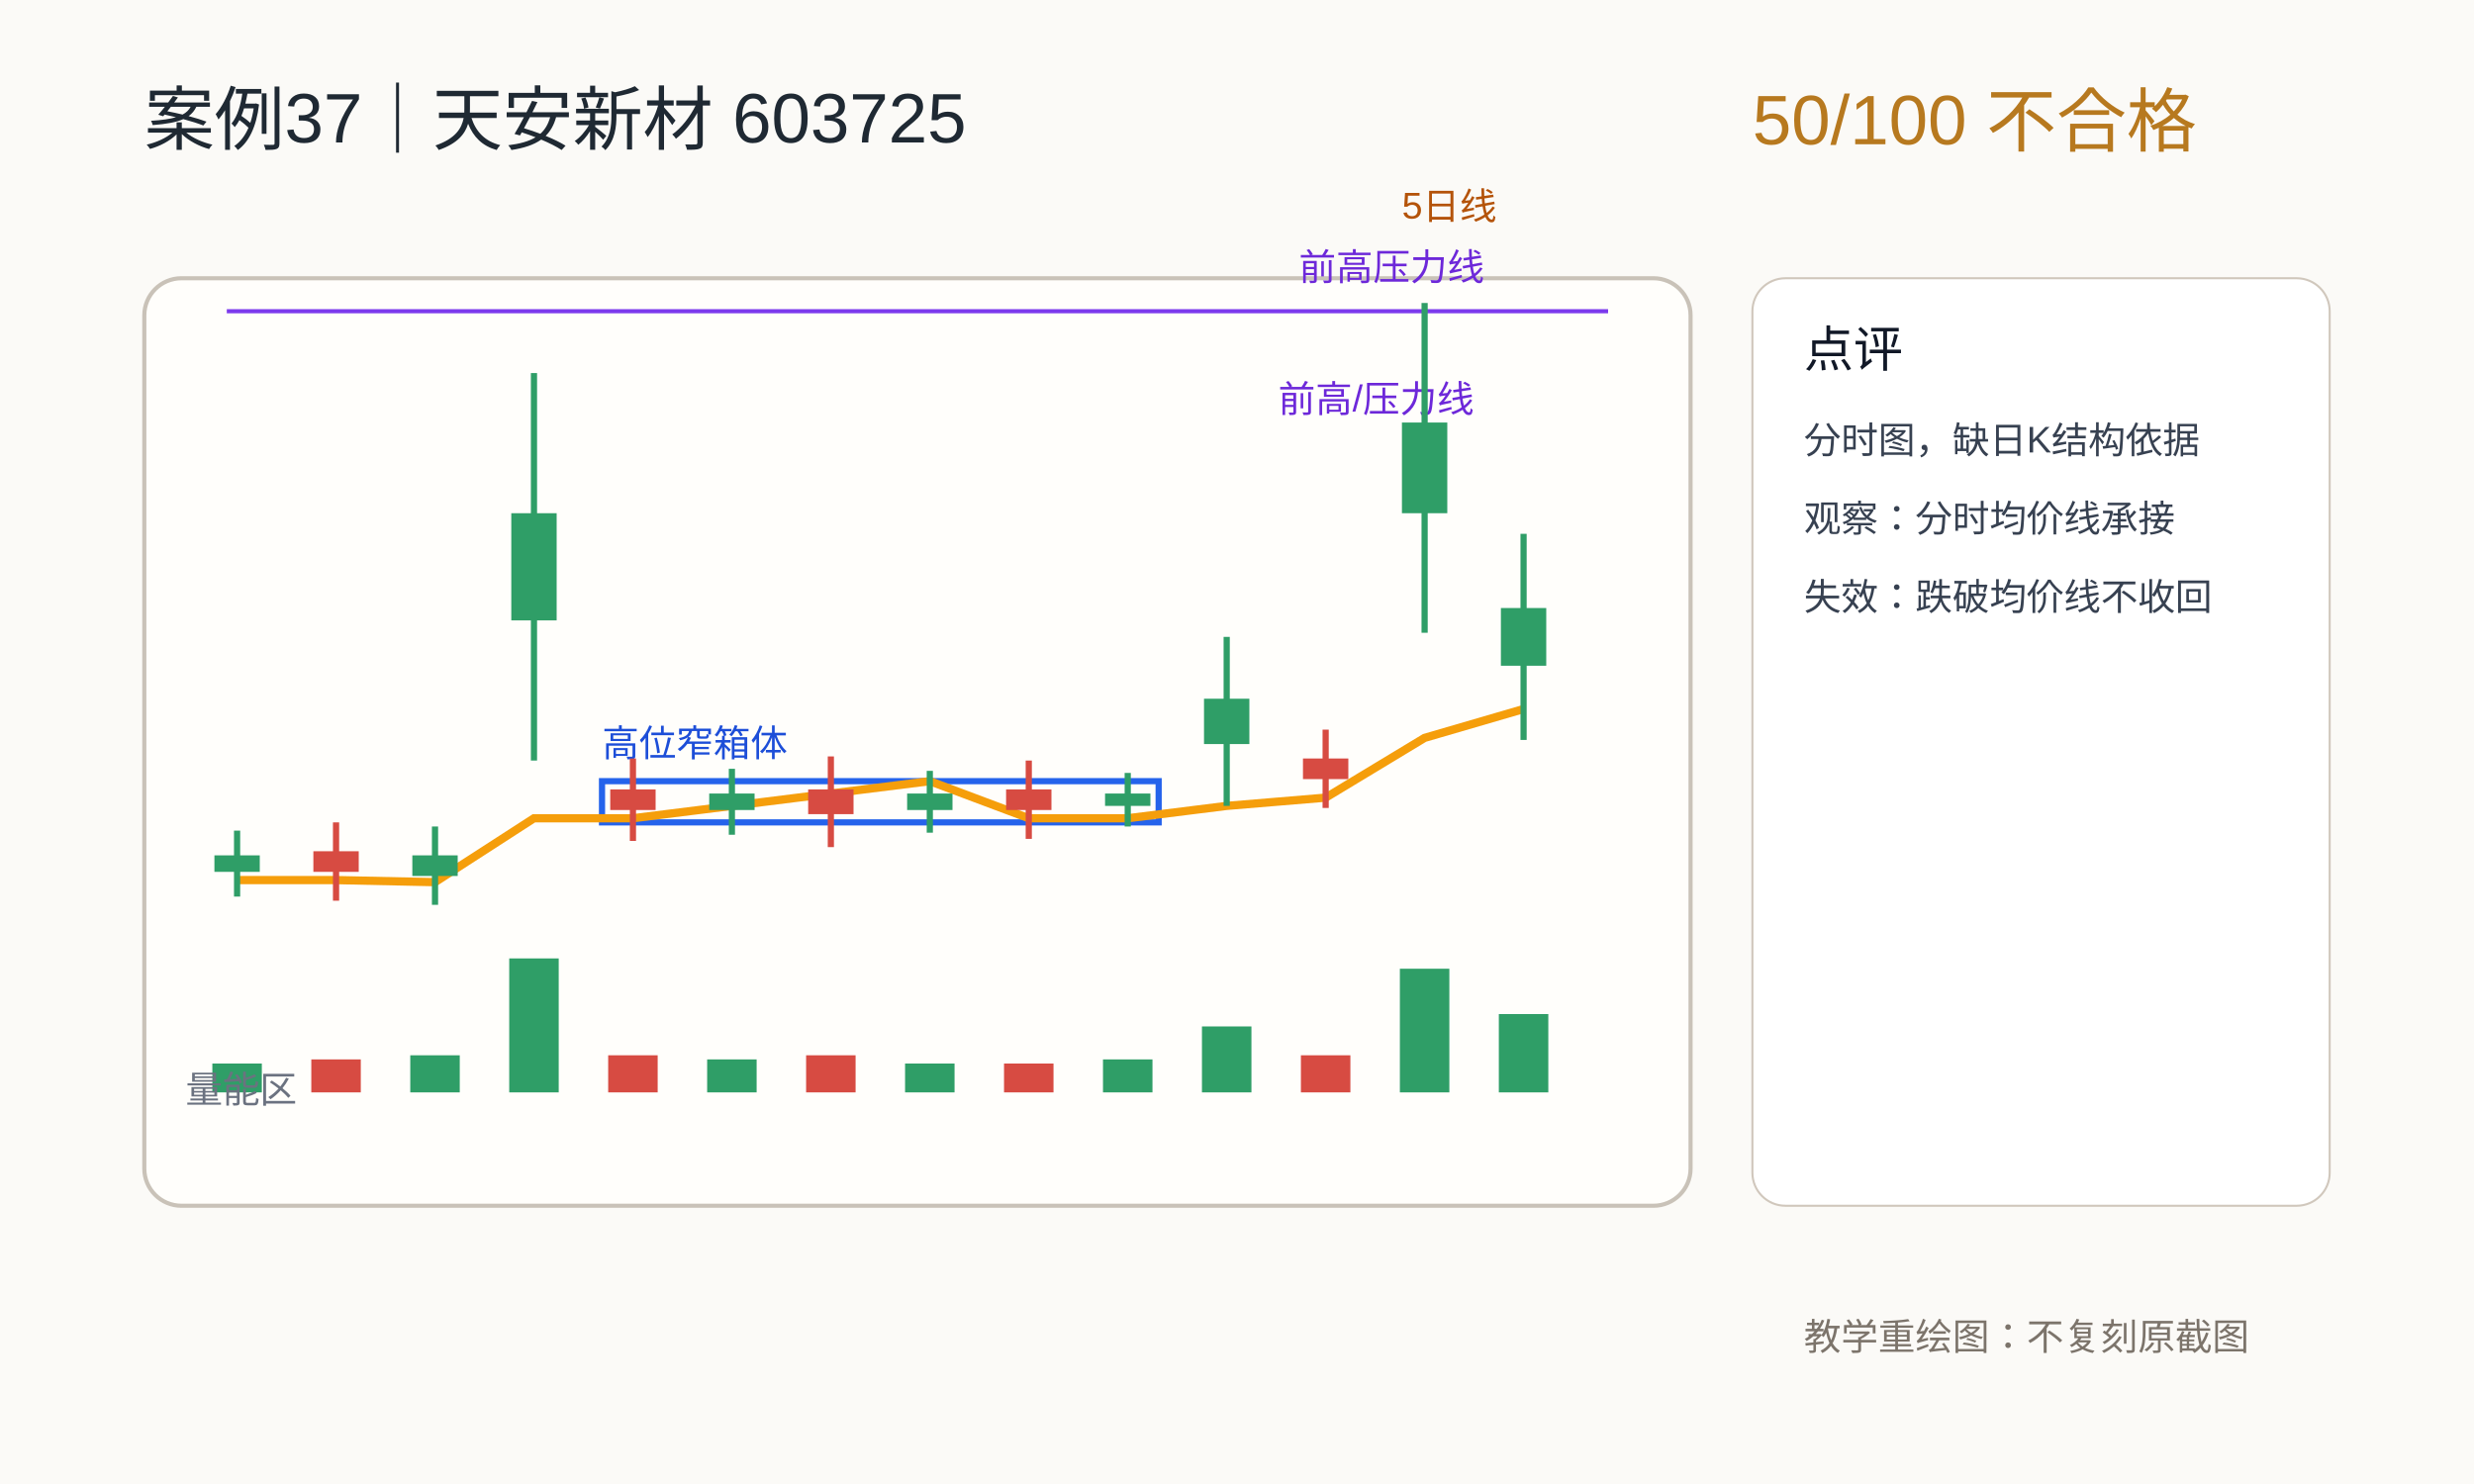
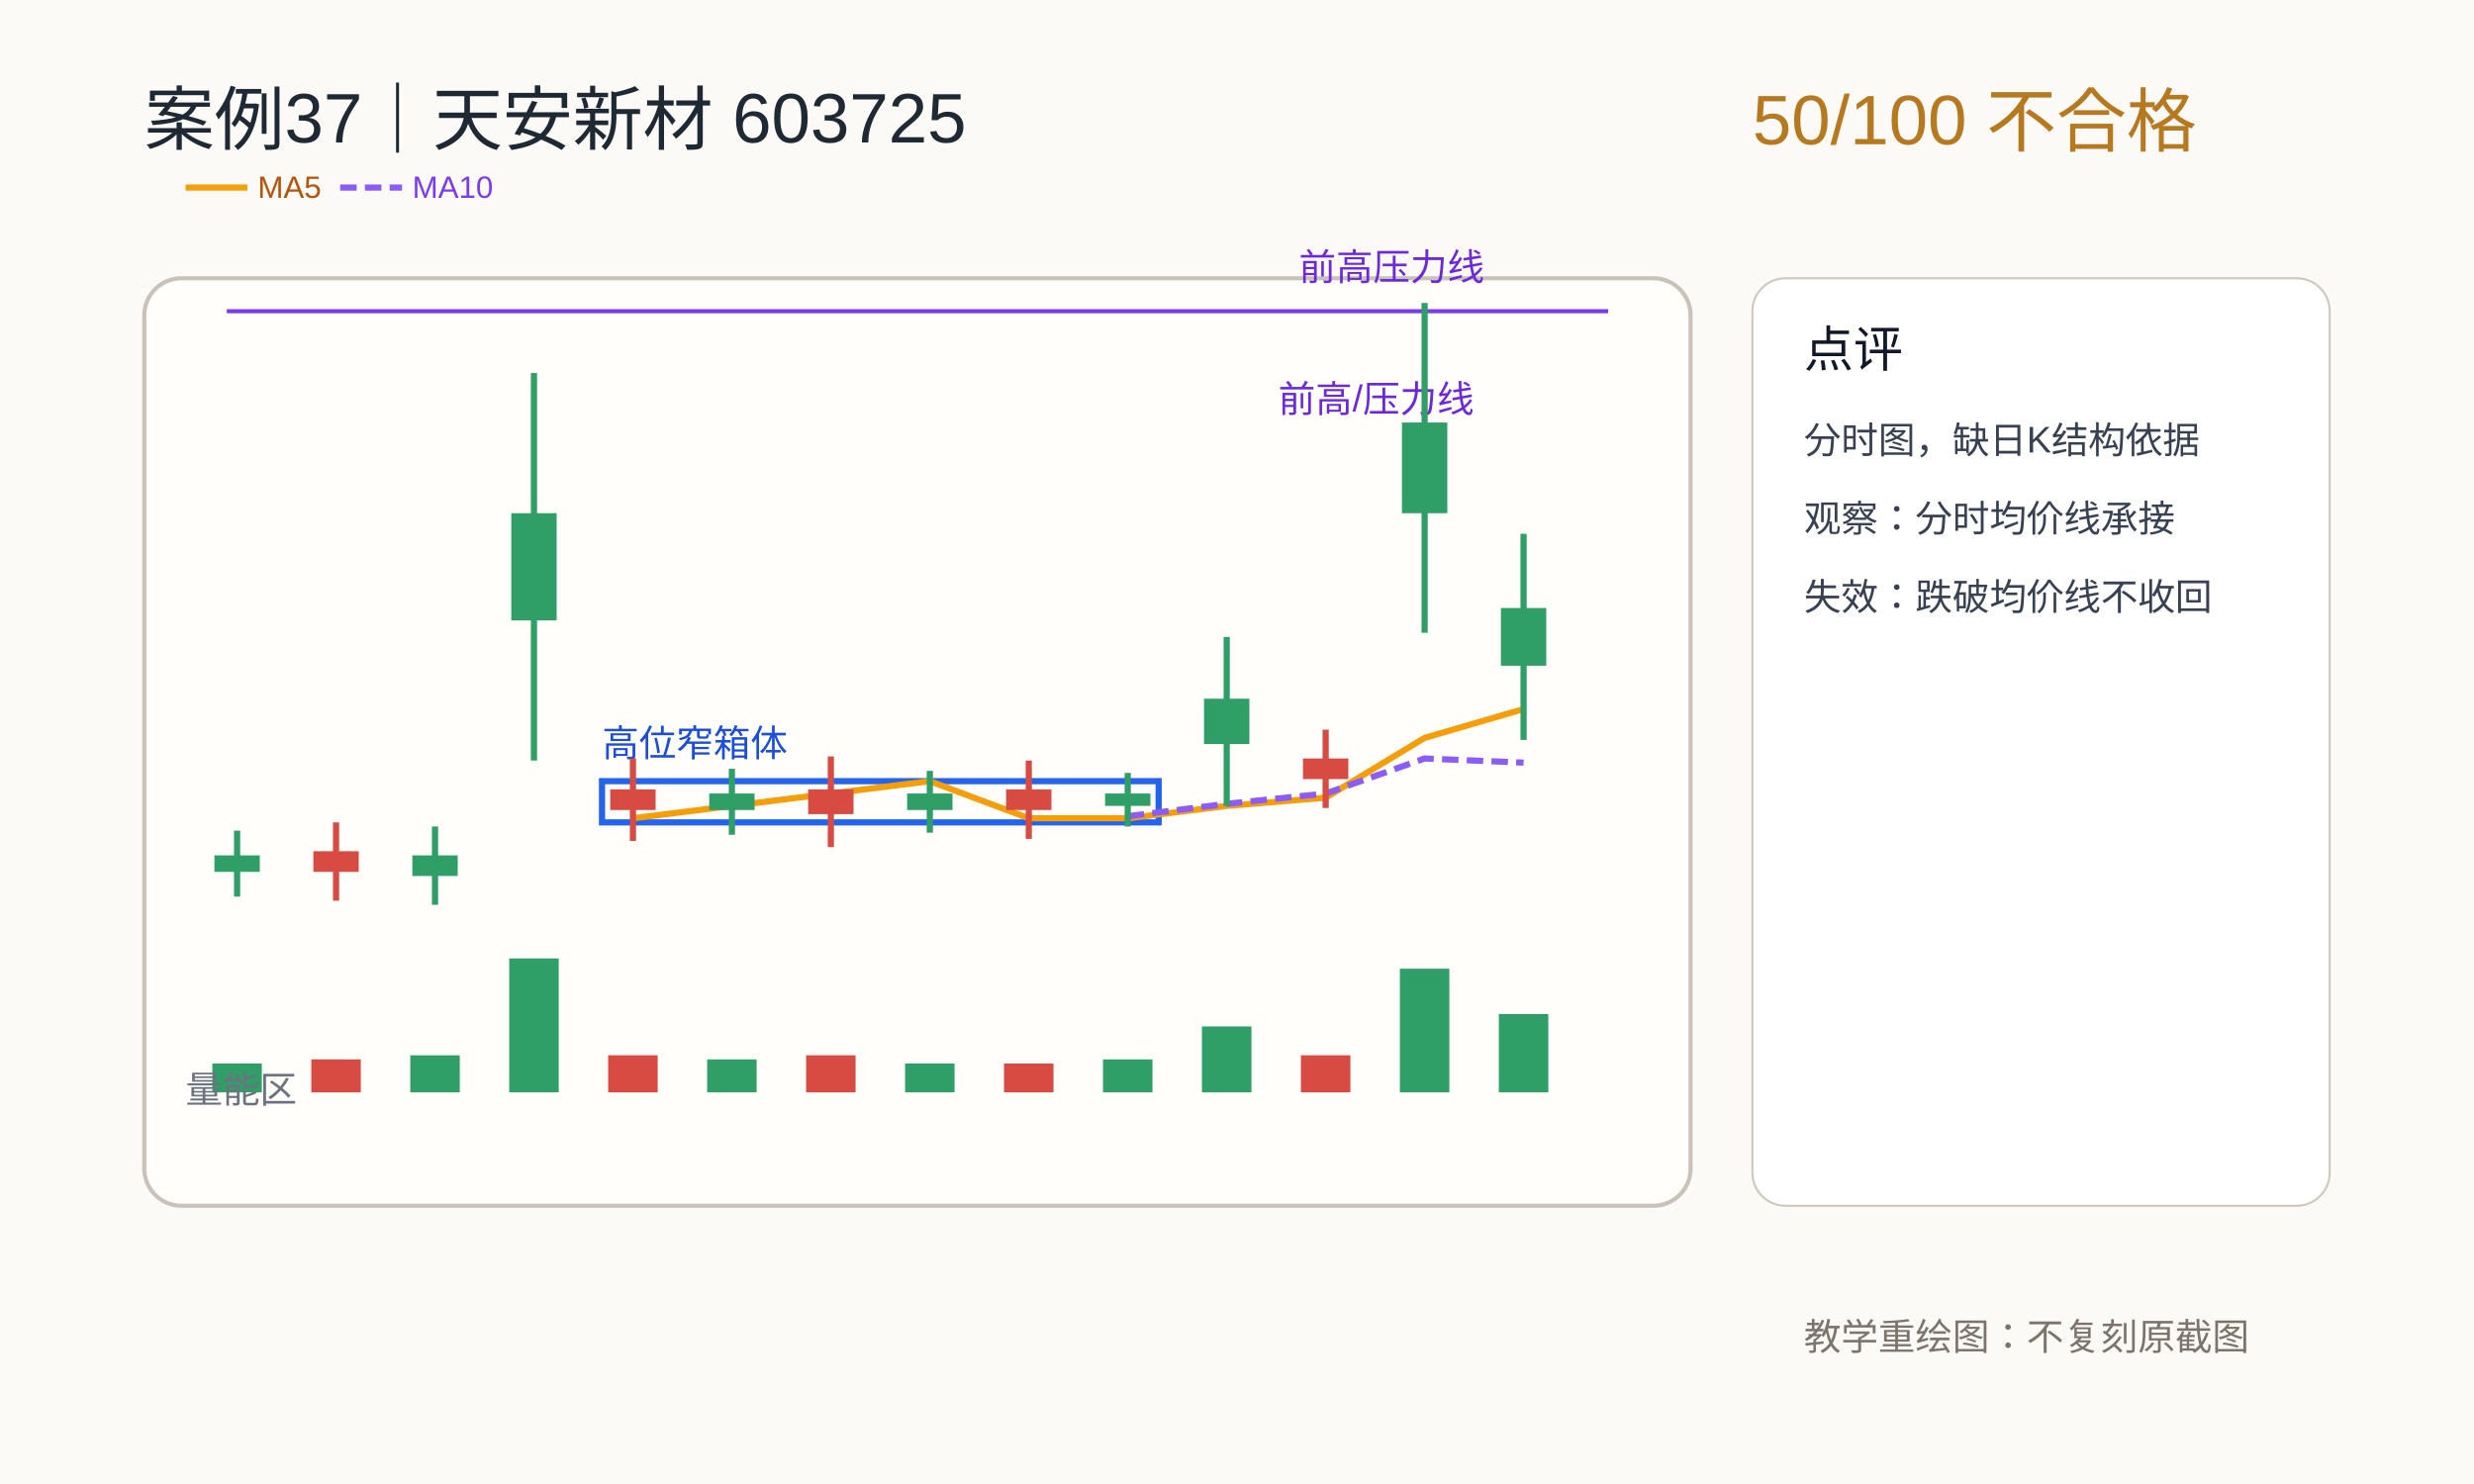
<svg xmlns="http://www.w3.org/2000/svg" width="1200" height="720" viewBox="0 0 1200 720">
  <rect width="1200" height="720" fill="#fbfaf7" />
  <rect x="70" y="135" width="750" height="450" rx="18" fill="#fffefb" stroke="#c9c2b8" stroke-width="2" />
  <text x="70" y="70" font-size="34" font-family="PingFang SC, Arial" fill="#1f2933">案例37｜天安新材 603725</text>
  <text x="850" y="70" font-size="34" font-family="PingFang SC, Arial" fill="#b7791f">50/100  不合格</text>
  <text x="620" y="200" font-size="18" font-family="PingFang SC, Arial" fill="#6d28d9">前高/压力线</text>
  <line x1="110" y1="151" x2="780" y2="151" stroke="#7c3aed" stroke-width="2" />
  <text x="630" y="136" font-size="18" font-family="PingFang SC, Arial" fill="#6d28d9">前高压力线</text>
  <rect x="292" y="379" width="270" height="20" fill="none" stroke="#2563eb" stroke-width="3" />
  <text x="292" y="367" font-size="18" font-family="PingFang SC, Arial" fill="#1d4ed8">高位窄箱体</text>
-   <polyline points="115,427 163,427 211,428 259,397 307,397 355,391 403,385 451,379 499,397 547,397 595,391 643,387 691,358 739,344" fill="none" stroke="#f59e0b" stroke-width="4" />
-   <text x="680" y="106" font-size="18" font-family="PingFang SC, Arial" fill="#b45309">5日线</text>
+   <polyline points="307,397 355,391 403,385 451,379 499,397 547,397 595,391 643,387 691,358 739,344" fill="none" stroke="#f59e0b" stroke-width="3" />
+   <polyline points="547,396 595,390 643,385 691,368 739,370" fill="none" stroke="#8b5cf6" stroke-width="3" stroke-dasharray="8,4" />
+   <line x1="90" y1="91" x2="120" y2="91" stroke="#f59e0b" stroke-width="3" />
+   <text x="125" y="96" font-size="15" font-family="PingFang SC, Arial" fill="#b45309">MA5</text>
+   <line x1="165" y1="91" x2="195" y2="91" stroke="#8b5cf6" stroke-width="3" stroke-dasharray="8,4" />
+   <text x="200" y="96" font-size="15" font-family="PingFang SC, Arial" fill="#7c3aed">MA10</text>
  <line x1="115" y1="403" x2="115" y2="435" stroke="#2f9e67" stroke-width="3" />
  <rect x="104" y="415" width="22" height="8" fill="#2f9e67" />
  <line x1="163" y1="399" x2="163" y2="437" stroke="#d74b42" stroke-width="3" />
  <rect x="152" y="413" width="22" height="10" fill="#d74b42" />
  <line x1="211" y1="401" x2="211" y2="439" stroke="#2f9e67" stroke-width="3" />
  <rect x="200" y="415" width="22" height="10" fill="#2f9e67" />
  <line x1="259" y1="181" x2="259" y2="369" stroke="#2f9e67" stroke-width="3" />
  <rect x="248" y="249" width="22" height="52" fill="#2f9e67" />
  <line x1="307" y1="368" x2="307" y2="408" stroke="#d74b42" stroke-width="3" />
  <rect x="296" y="383" width="22" height="10" fill="#d74b42" />
  <line x1="355" y1="373" x2="355" y2="405" stroke="#2f9e67" stroke-width="3" />
  <rect x="344" y="385" width="22" height="8" fill="#2f9e67" />
  <line x1="403" y1="367" x2="403" y2="411" stroke="#d74b42" stroke-width="3" />
  <rect x="392" y="383" width="22" height="12" fill="#d74b42" />
  <line x1="451" y1="374" x2="451" y2="404" stroke="#2f9e67" stroke-width="3" />
  <rect x="440" y="385" width="22" height="8" fill="#2f9e67" />
  <line x1="499" y1="369" x2="499" y2="407" stroke="#d74b42" stroke-width="3" />
  <rect x="488" y="383" width="22" height="10" fill="#d74b42" />
  <line x1="547" y1="375" x2="547" y2="401" stroke="#2f9e67" stroke-width="3" />
  <rect x="536" y="385" width="22" height="6" fill="#2f9e67" />
  <line x1="595" y1="309" x2="595" y2="391" stroke="#2f9e67" stroke-width="3" />
  <rect x="584" y="339" width="22" height="22" fill="#2f9e67" />
  <line x1="643" y1="354" x2="643" y2="392" stroke="#d74b42" stroke-width="3" />
  <rect x="632" y="368" width="22" height="10" fill="#d74b42" />
  <line x1="691" y1="147" x2="691" y2="307" stroke="#2f9e67" stroke-width="3" />
  <rect x="680" y="205" width="22" height="44" fill="#2f9e67" />
  <line x1="739" y1="259" x2="739" y2="359" stroke="#2f9e67" stroke-width="3" />
  <rect x="728" y="295" width="22" height="28" fill="#2f9e67" />
  <rect x="103" y="516" width="24" height="14" fill="#2f9e67" />
  <rect x="151" y="514" width="24" height="16" fill="#d74b42" />
  <rect x="199" y="512" width="24" height="18" fill="#2f9e67" />
  <rect x="247" y="465" width="24" height="65" fill="#2f9e67" />
  <rect x="295" y="512" width="24" height="18" fill="#d74b42" />
  <rect x="343" y="514" width="24" height="16" fill="#2f9e67" />
  <rect x="391" y="512" width="24" height="18" fill="#d74b42" />
  <rect x="439" y="516" width="24" height="14" fill="#2f9e67" />
  <rect x="487" y="516" width="24" height="14" fill="#d74b42" />
  <rect x="535" y="514" width="24" height="16" fill="#2f9e67" />
  <rect x="583" y="498" width="24" height="32" fill="#2f9e67" />
  <rect x="631" y="512" width="24" height="18" fill="#d74b42" />
  <rect x="679" y="470" width="24" height="60" fill="#2f9e67" />
  <rect x="727" y="492" width="24" height="38" fill="#2f9e67" />
  <text x="90" y="535" font-size="18" font-family="PingFang SC, Arial" fill="#6b7280">量能区</text>
  <rect x="850" y="135" width="280" height="450" rx="16" fill="#ffffff" stroke="#d0c7bc" />
  <text x="875" y="178" font-size="24" font-family="PingFang SC, Arial" fill="#111827">点评</text>
  <text x="875" y="220" font-size="18" font-family="PingFang SC, Arial" fill="#374151">分时图，缺日K结构依据</text>
  <text x="875" y="258" font-size="18" font-family="PingFang SC, Arial" fill="#374151">观察：分时均价线承接</text>
  <text x="875" y="296" font-size="18" font-family="PingFang SC, Arial" fill="#374151">失效：跌破均价线不收回</text>
  <text x="875" y="655" font-size="18" font-family="PingFang SC, Arial" fill="#7c746b">教学重绘图：不复刻原截图</text>
</svg>
